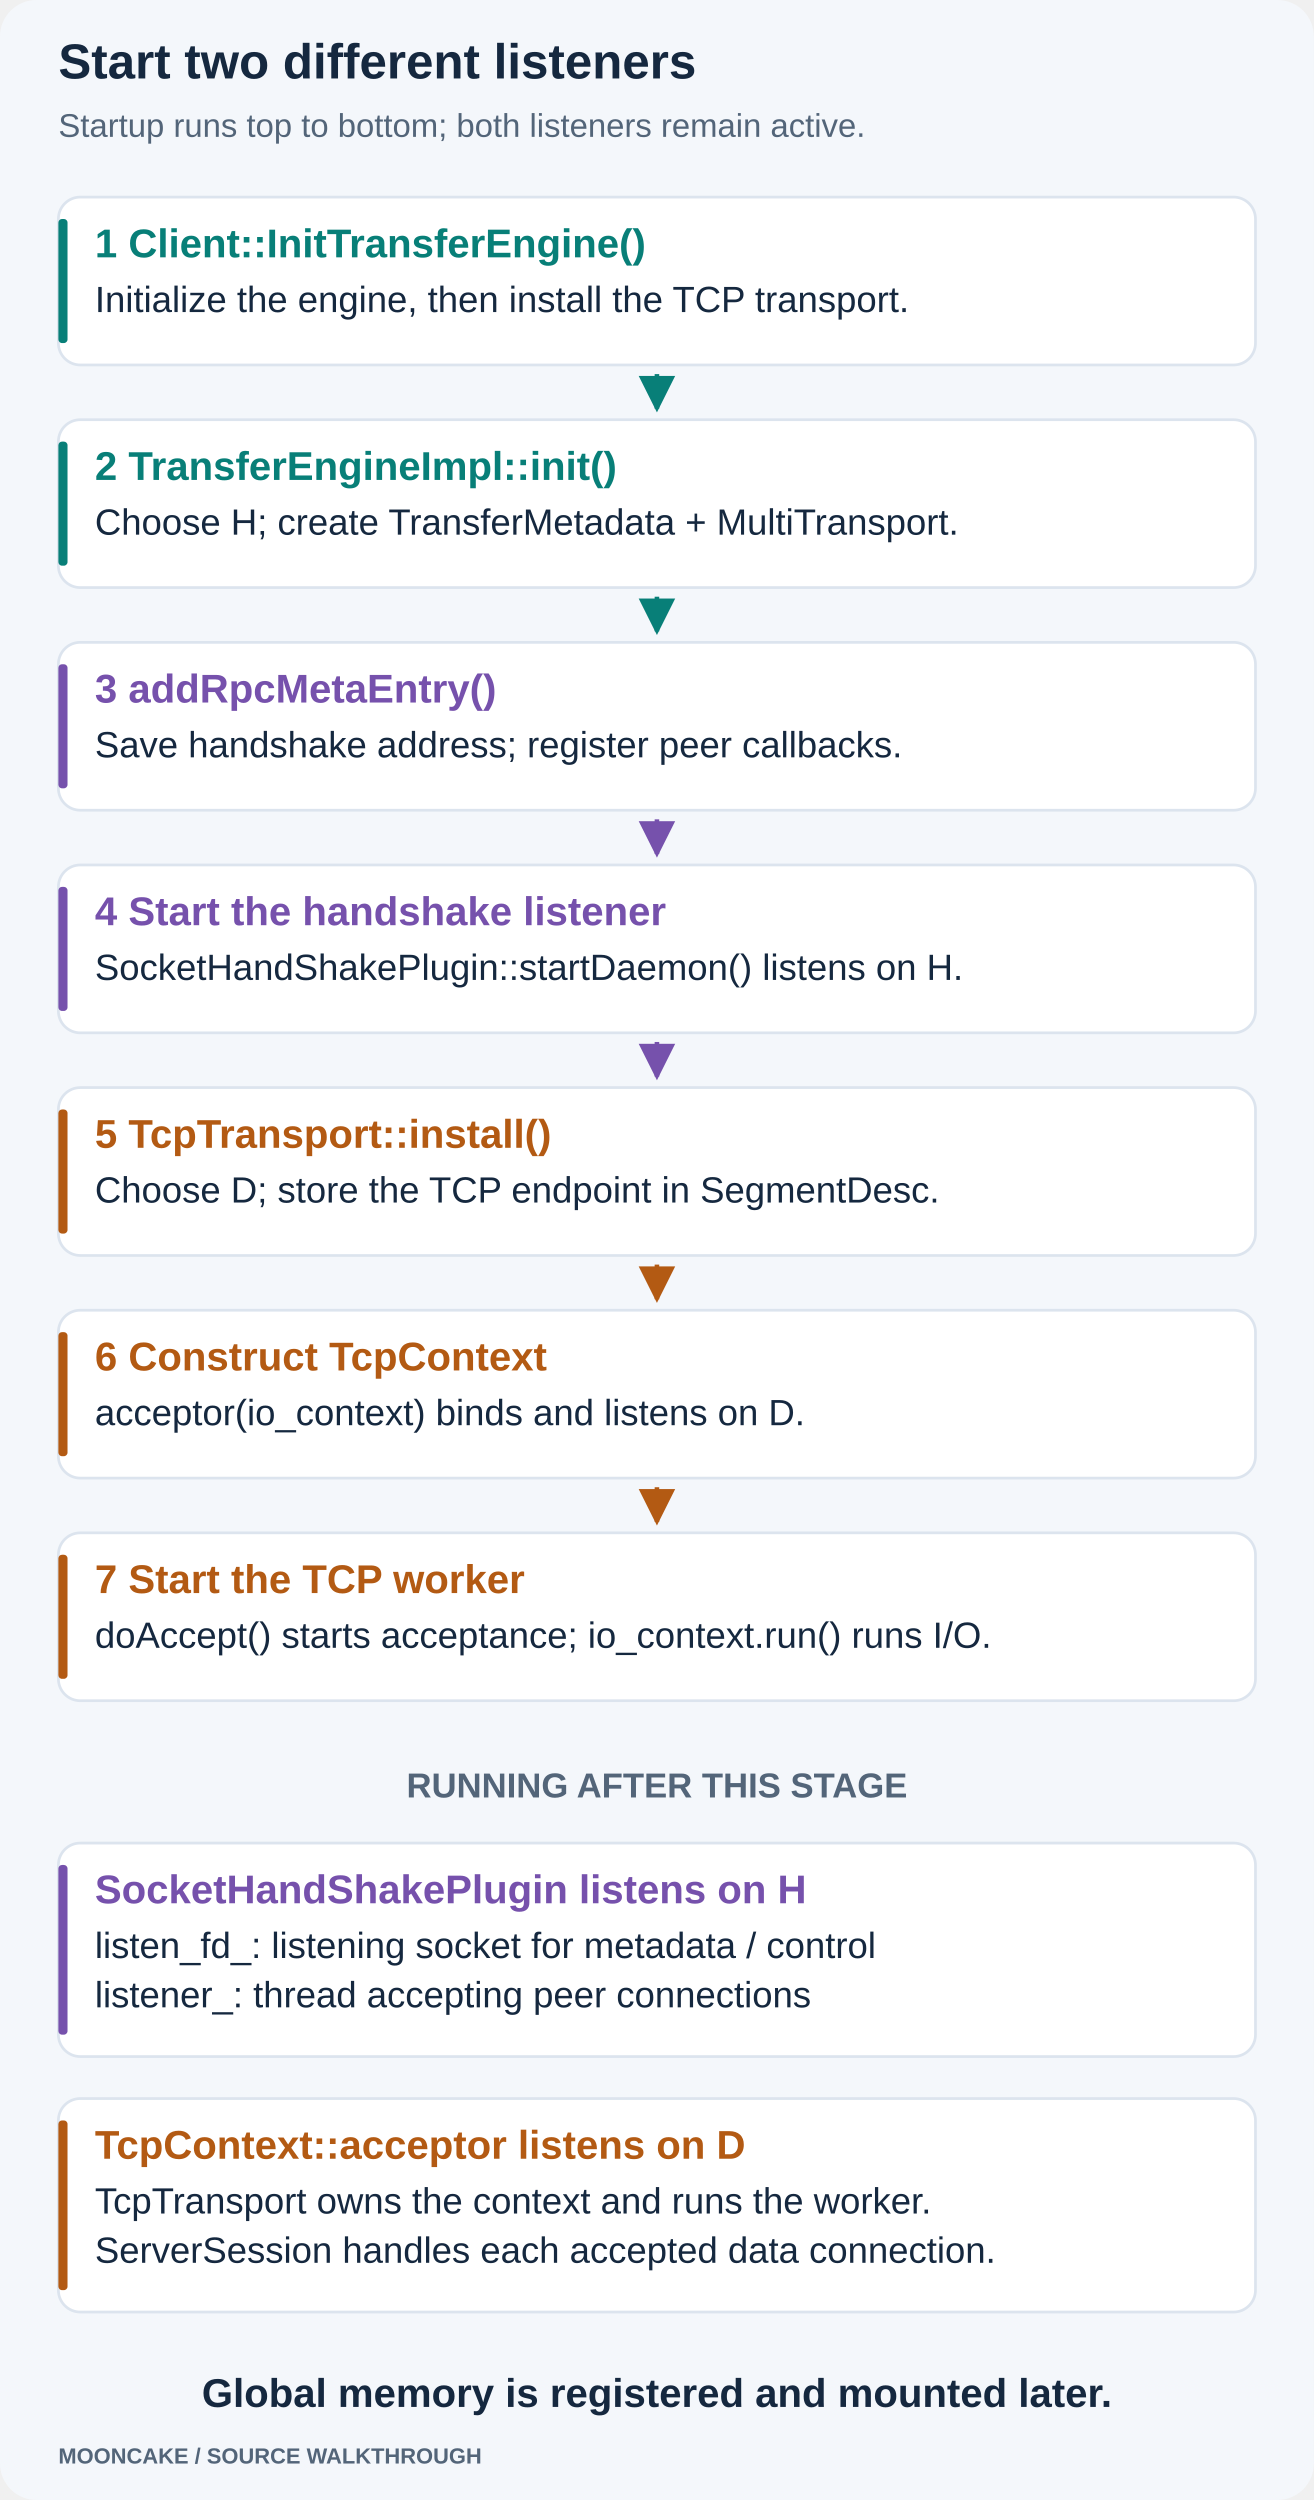
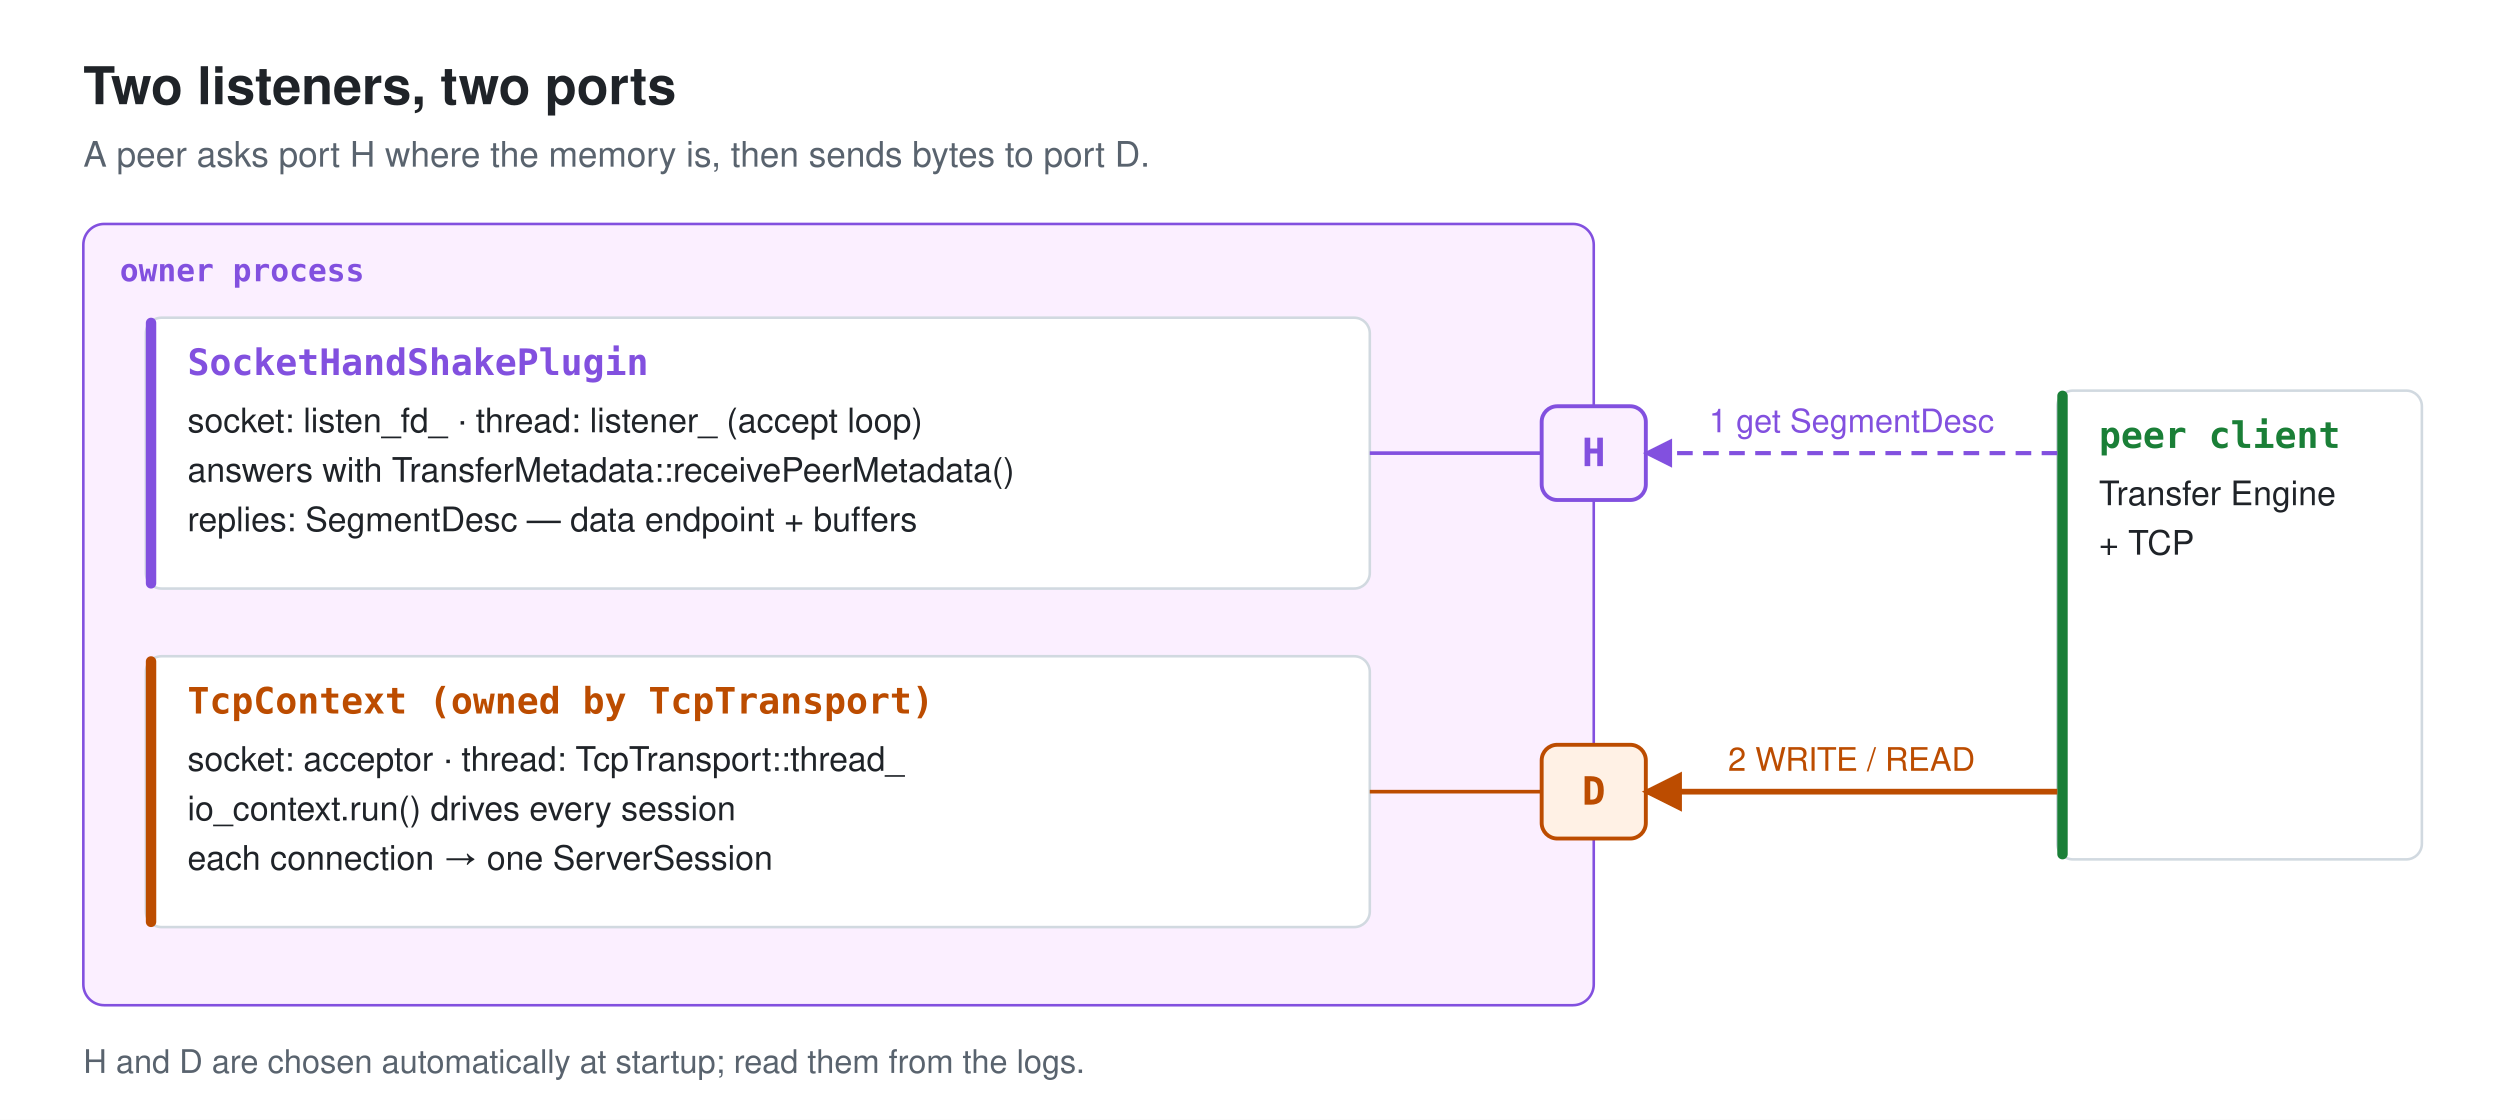
- <svg xmlns="http://www.w3.org/2000/svg" width="720" height="1370" viewBox="0 0 720 1370" role="img" aria-labelledby="title desc">
+ <svg xmlns="http://www.w3.org/2000/svg" width="960" height="430" viewBox="0 0 960 430" role="img" aria-labelledby="t d">
  <defs>
-     <marker id="arrow" viewBox="0 0 10 10" refX="9" refY="5" markerWidth="8" markerHeight="8" orient="auto-start-reverse">
-       <path d="M 0 0 L 10 5 L 0 10 z" fill="context-stroke" />
+     <marker id="a-0969da" viewBox="0 0 10 10" refX="9" refY="5" markerWidth="7" markerHeight="7" orient="auto-start-reverse">
+       <path d="M 0 0 L 10 5 L 0 10 z" fill="#0969da" />
+     </marker>
+     <marker id="a-8250df" viewBox="0 0 10 10" refX="9" refY="5" markerWidth="7" markerHeight="7" orient="auto-start-reverse">
+       <path d="M 0 0 L 10 5 L 0 10 z" fill="#8250df" />
+     </marker>
+     <marker id="a-1a7f37" viewBox="0 0 10 10" refX="9" refY="5" markerWidth="7" markerHeight="7" orient="auto-start-reverse">
+       <path d="M 0 0 L 10 5 L 0 10 z" fill="#1a7f37" />
+     </marker>
+     <marker id="a-bc4c00" viewBox="0 0 10 10" refX="9" refY="5" markerWidth="7" markerHeight="7" orient="auto-start-reverse">
+       <path d="M 0 0 L 10 5 L 0 10 z" fill="#bc4c00" />
+     </marker>
+     <marker id="a-59636e" viewBox="0 0 10 10" refX="9" refY="5" markerWidth="7" markerHeight="7" orient="auto-start-reverse">
+       <path d="M 0 0 L 10 5 L 0 10 z" fill="#59636e" />
+     </marker>
+     <marker id="a-d1d9e0" viewBox="0 0 10 10" refX="9" refY="5" markerWidth="7" markerHeight="7" orient="auto-start-reverse">
+       <path d="M 0 0 L 10 5 L 0 10 z" fill="#d1d9e0" />
    </marker>
  </defs>
-   <rect width="720" height="1370" rx="20" fill="#f4f7fb" />
-   <g font-family="Arial, Helvetica, sans-serif">
-     <text x="32" y="43" font-size="27" fill="#15283f" font-weight="700" text-anchor="start">Start two different listeners</text>
-     <text x="32" y="75" font-size="18" fill="#536579" font-weight="400" text-anchor="start">Startup runs top to bottom; both listeners remain active.</text>
-     <rect x="32" y="108" width="656" height="92" rx="12" fill="white" stroke="#dce4ee" stroke-width="1.5" />
-     <rect x="32" y="120" width="5" height="68" rx="2" fill="#087f78" />
-     <text x="52" y="141" font-size="22" fill="#087f78" font-weight="700" text-anchor="start">1  Client::InitTransferEngine()</text>
-     <text x="52" y="171" font-size="20" fill="#15283f" font-weight="400" text-anchor="start">Initialize the engine, then install the TCP transport.</text>
-     <path d="M 360 205 L 360 224" fill="none" stroke="#087f78" stroke-width="2.5" marker-end="url(#arrow)" />
-     <rect x="32" y="230" width="656" height="92" rx="12" fill="white" stroke="#dce4ee" stroke-width="1.5" />
-     <rect x="32" y="242" width="5" height="68" rx="2" fill="#087f78" />
-     <text x="52" y="263" font-size="22" fill="#087f78" font-weight="700" text-anchor="start">2  TransferEngineImpl::init()</text>
-     <text x="52" y="293" font-size="20" fill="#15283f" font-weight="400" text-anchor="start">Choose H; create TransferMetadata + MultiTransport.</text>
-     <path d="M 360 327 L 360 346" fill="none" stroke="#087f78" stroke-width="2.5" marker-end="url(#arrow)" />
-     <rect x="32" y="352" width="656" height="92" rx="12" fill="white" stroke="#dce4ee" stroke-width="1.5" />
-     <rect x="32" y="364" width="5" height="68" rx="2" fill="#7651ac" />
-     <text x="52" y="385" font-size="22" fill="#7651ac" font-weight="700" text-anchor="start">3  addRpcMetaEntry()</text>
-     <text x="52" y="415" font-size="20" fill="#15283f" font-weight="400" text-anchor="start">Save handshake address; register peer callbacks.</text>
-     <path d="M 360 449 L 360 468" fill="none" stroke="#7651ac" stroke-width="2.5" marker-end="url(#arrow)" />
-     <rect x="32" y="474" width="656" height="92" rx="12" fill="white" stroke="#dce4ee" stroke-width="1.5" />
-     <rect x="32" y="486" width="5" height="68" rx="2" fill="#7651ac" />
-     <text x="52" y="507" font-size="22" fill="#7651ac" font-weight="700" text-anchor="start">4  Start the handshake listener</text>
-     <text x="52" y="537" font-size="20" fill="#15283f" font-weight="400" text-anchor="start">SocketHandShakePlugin::startDaemon() listens on H.</text>
-     <path d="M 360 571 L 360 590" fill="none" stroke="#7651ac" stroke-width="2.5" marker-end="url(#arrow)" />
-     <rect x="32" y="596" width="656" height="92" rx="12" fill="white" stroke="#dce4ee" stroke-width="1.5" />
-     <rect x="32" y="608" width="5" height="68" rx="2" fill="#b35a13" />
-     <text x="52" y="629" font-size="22" fill="#b35a13" font-weight="700" text-anchor="start">5  TcpTransport::install()</text>
-     <text x="52" y="659" font-size="20" fill="#15283f" font-weight="400" text-anchor="start">Choose D; store the TCP endpoint in SegmentDesc.</text>
-     <path d="M 360 693 L 360 712" fill="none" stroke="#b35a13" stroke-width="2.5" marker-end="url(#arrow)" />
-     <rect x="32" y="718" width="656" height="92" rx="12" fill="white" stroke="#dce4ee" stroke-width="1.5" />
-     <rect x="32" y="730" width="5" height="68" rx="2" fill="#b35a13" />
-     <text x="52" y="751" font-size="22" fill="#b35a13" font-weight="700" text-anchor="start">6  Construct TcpContext</text>
-     <text x="52" y="781" font-size="20" fill="#15283f" font-weight="400" text-anchor="start">acceptor(io_context) binds and listens on D.</text>
-     <path d="M 360 815 L 360 834" fill="none" stroke="#b35a13" stroke-width="2.5" marker-end="url(#arrow)" />
-     <rect x="32" y="840" width="656" height="92" rx="12" fill="white" stroke="#dce4ee" stroke-width="1.5" />
-     <rect x="32" y="852" width="5" height="68" rx="2" fill="#b35a13" />
-     <text x="52" y="873" font-size="22" fill="#b35a13" font-weight="700" text-anchor="start">7  Start the TCP worker</text>
-     <text x="52" y="903" font-size="20" fill="#15283f" font-weight="400" text-anchor="start">doAccept() starts acceptance; io_context.run() runs I/O.</text>
-     <text x="360" y="985" font-size="19" fill="#536579" font-weight="700" text-anchor="middle">RUNNING AFTER THIS STAGE</text>
-     <rect x="32" y="1010" width="656" height="117" rx="12" fill="white" stroke="#dce4ee" stroke-width="1.5" />
-     <rect x="32" y="1022" width="5" height="93" rx="2" fill="#7651ac" />
-     <text x="52" y="1043" font-size="22" fill="#7651ac" font-weight="700" text-anchor="start">SocketHandShakePlugin listens on H</text>
-     <text x="52" y="1073" font-size="20" fill="#15283f" font-weight="400" text-anchor="start">listen_fd_: listening socket for metadata / control</text>
-     <text x="52" y="1100" font-size="20" fill="#15283f" font-weight="400" text-anchor="start">listener_: thread accepting peer connections</text>
-     <rect x="32" y="1150" width="656" height="117" rx="12" fill="white" stroke="#dce4ee" stroke-width="1.5" />
-     <rect x="32" y="1162" width="5" height="93" rx="2" fill="#b35a13" />
-     <text x="52" y="1183" font-size="22" fill="#b35a13" font-weight="700" text-anchor="start">TcpContext::acceptor listens on D</text>
-     <text x="52" y="1213" font-size="20" fill="#15283f" font-weight="400" text-anchor="start">TcpTransport owns the context and runs the worker.</text>
-     <text x="52" y="1240" font-size="20" fill="#15283f" font-weight="400" text-anchor="start">ServerSession handles each accepted data connection.</text>
-     <text x="360" y="1319" font-size="22" fill="#15283f" font-weight="700" text-anchor="middle">Global memory is registered and mounted later.</text>
-     <text x="32" y="1350" font-size="12" fill="#536579" font-weight="700" text-anchor="start">MOONCAKE  /  SOURCE WALKTHROUGH</text>
-   </g>
+   <rect width="960" height="430" fill="#ffffff" />
+   <text x="32.0" y="40.0" font-family="IBM Plex Sans, -apple-system, Helvetica Neue, Helvetica, Arial, sans-serif" font-size="20" fill="#1f2328" font-weight="600" text-anchor="start">Two listeners, two ports</text>
+   <text x="32.0" y="64.0" font-family="IBM Plex Sans, -apple-system, Helvetica Neue, Helvetica, Arial, sans-serif" font-size="13.5" fill="#59636e" font-weight="400" text-anchor="start">A peer asks port H where the memory is, then sends bytes to port D.</text>
+   <rect x="32.0" y="86.0" width="580.0" height="300.0" rx="8" fill="#fbefff" stroke="#8250df" stroke-width="1" />
+   <text x="46.0" y="108.0" font-family="JetBrains Mono, SFMono-Regular, Menlo, Consolas, monospace" font-size="12" fill="#8250df" font-weight="700" text-anchor="start">owner process</text>
+   <rect x="56.0" y="122.0" width="470.0" height="104.0" rx="6" fill="#ffffff" stroke="#d1d9e0" stroke-width="1" />
+   <rect x="56.0" y="122.0" width="4" height="104.0" rx="2" fill="#8250df" />
+   <text x="72.0" y="144.0" font-family="JetBrains Mono, SFMono-Regular, Menlo, Consolas, monospace" font-size="14" fill="#8250df" font-weight="600" text-anchor="start">SocketHandShakePlugin</text>
+   <text x="72.0" y="166.0" font-family="IBM Plex Sans, -apple-system, Helvetica Neue, Helvetica, Arial, sans-serif" font-size="13" fill="#1f2328" font-weight="400" text-anchor="start">socket: listen_fd_  ·  thread: listener_ (accept loop)</text>
+   <text x="72.0" y="185.0" font-family="IBM Plex Sans, -apple-system, Helvetica Neue, Helvetica, Arial, sans-serif" font-size="13" fill="#1f2328" font-weight="400" text-anchor="start">answers with TransferMetadata::receivePeerMetadata()</text>
+   <text x="72.0" y="204.0" font-family="IBM Plex Sans, -apple-system, Helvetica Neue, Helvetica, Arial, sans-serif" font-size="13" fill="#1f2328" font-weight="400" text-anchor="start">replies: SegmentDesc — data endpoint + buffers</text>
+   <rect x="56.0" y="252.0" width="470.0" height="104.0" rx="6" fill="#ffffff" stroke="#d1d9e0" stroke-width="1" />
+   <rect x="56.0" y="252.0" width="4" height="104.0" rx="2" fill="#bc4c00" />
+   <text x="72.0" y="274.0" font-family="JetBrains Mono, SFMono-Regular, Menlo, Consolas, monospace" font-size="14" fill="#bc4c00" font-weight="600" text-anchor="start">TcpContext  (owned by TcpTransport)</text>
+   <text x="72.0" y="296.0" font-family="IBM Plex Sans, -apple-system, Helvetica Neue, Helvetica, Arial, sans-serif" font-size="13" fill="#1f2328" font-weight="400" text-anchor="start">socket: acceptor  ·  thread: TcpTransport::thread_</text>
+   <text x="72.0" y="315.0" font-family="IBM Plex Sans, -apple-system, Helvetica Neue, Helvetica, Arial, sans-serif" font-size="13" fill="#1f2328" font-weight="400" text-anchor="start">io_context.run() drives every session</text>
+   <text x="72.0" y="334.0" font-family="IBM Plex Sans, -apple-system, Helvetica Neue, Helvetica, Arial, sans-serif" font-size="13" fill="#1f2328" font-weight="400" text-anchor="start">each connection → one ServerSession</text>
+   <rect x="592.0" y="156.0" width="40.0" height="36.0" rx="6" fill="#fbefff" stroke="#8250df" stroke-width="1.5" />
+   <text x="612.0" y="179.0" font-family="JetBrains Mono, SFMono-Regular, Menlo, Consolas, monospace" font-size="15" fill="#8250df" font-weight="700" text-anchor="middle">H</text>
+   <path d="M 526.0 174.0 L 592.0 174.0" fill="none" stroke="#8250df" stroke-width="1.4" />
+   <rect x="592.0" y="286.0" width="40.0" height="36.0" rx="6" fill="#fff1e5" stroke="#bc4c00" stroke-width="1.5" />
+   <text x="612.0" y="309.0" font-family="JetBrains Mono, SFMono-Regular, Menlo, Consolas, monospace" font-size="15" fill="#bc4c00" font-weight="700" text-anchor="middle">D</text>
+   <path d="M 526.0 304.0 L 592.0 304.0" fill="none" stroke="#bc4c00" stroke-width="1.4" />
+   <rect x="790.0" y="150.0" width="140.0" height="180.0" rx="6" fill="#ffffff" stroke="#d1d9e0" stroke-width="1" />
+   <rect x="790.0" y="150.0" width="4" height="180.0" rx="2" fill="#1a7f37" />
+   <text x="806.0" y="172.0" font-family="JetBrains Mono, SFMono-Regular, Menlo, Consolas, monospace" font-size="14" fill="#1a7f37" font-weight="600" text-anchor="start">peer client</text>
+   <text x="806.0" y="194.0" font-family="IBM Plex Sans, -apple-system, Helvetica Neue, Helvetica, Arial, sans-serif" font-size="13" fill="#1f2328" font-weight="400" text-anchor="start">Transfer Engine</text>
+   <text x="806.0" y="213.0" font-family="IBM Plex Sans, -apple-system, Helvetica Neue, Helvetica, Arial, sans-serif" font-size="13" fill="#1f2328" font-weight="400" text-anchor="start">+ TCP</text>
+   <path d="M 790.0 174.0 L 632.0 174.0" fill="none" stroke="#8250df" stroke-width="1.6" stroke-dasharray="6 4" marker-end="url(#a-8250df)" />
+   <text x="711.0" y="166.0" font-family="IBM Plex Sans, -apple-system, Helvetica Neue, Helvetica, Arial, sans-serif" font-size="12.5" fill="#8250df" font-weight="500" text-anchor="middle" paint-order="stroke" stroke="#ffffff" stroke-width="5" stroke-linejoin="round">1  get SegmentDesc</text>
+   <path d="M 790.0 304.0 L 632.0 304.0" fill="none" stroke="#bc4c00" stroke-width="2.2" marker-end="url(#a-bc4c00)" />
+   <text x="711.0" y="296.0" font-family="IBM Plex Sans, -apple-system, Helvetica Neue, Helvetica, Arial, sans-serif" font-size="12.5" fill="#bc4c00" font-weight="500" text-anchor="middle" paint-order="stroke" stroke="#ffffff" stroke-width="5" stroke-linejoin="round">2  WRITE / READ</text>
+   <text x="32.0" y="412.0" font-family="IBM Plex Sans, -apple-system, Helvetica Neue, Helvetica, Arial, sans-serif" font-size="12.5" fill="#59636e" font-weight="400" text-anchor="start">H and D are chosen automatically at startup; read them from the logs.</text>
</svg>
